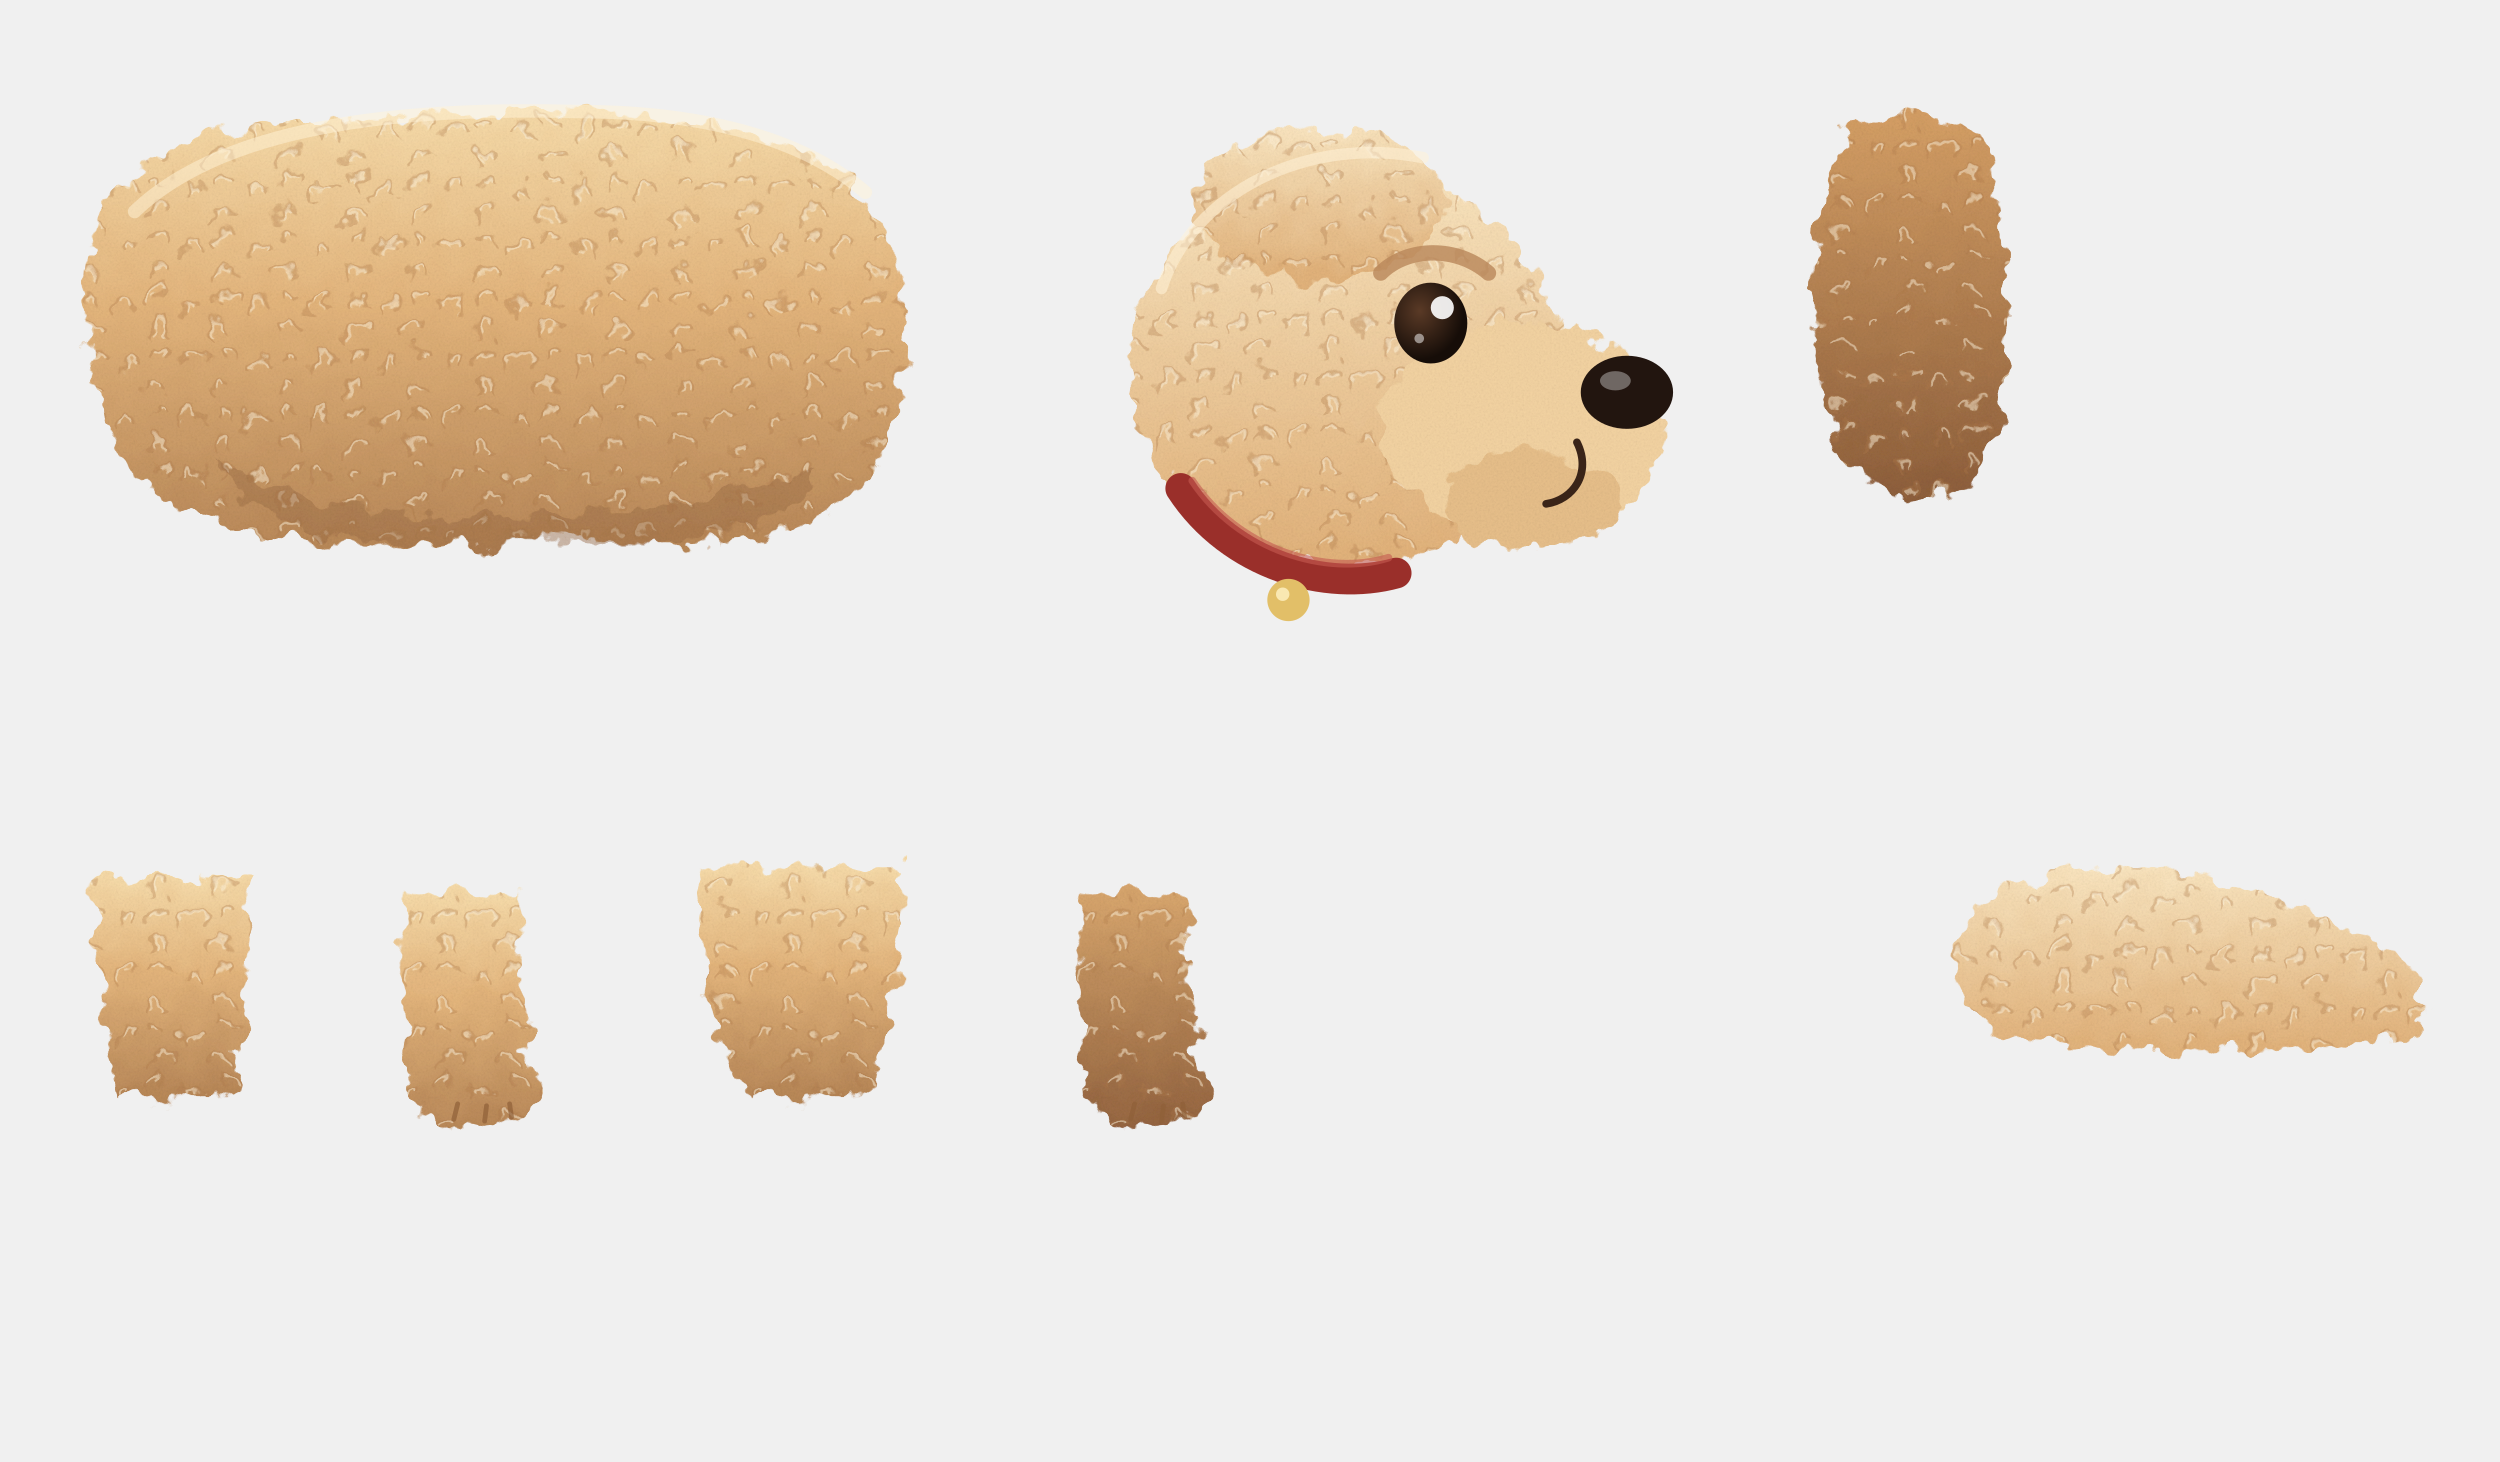
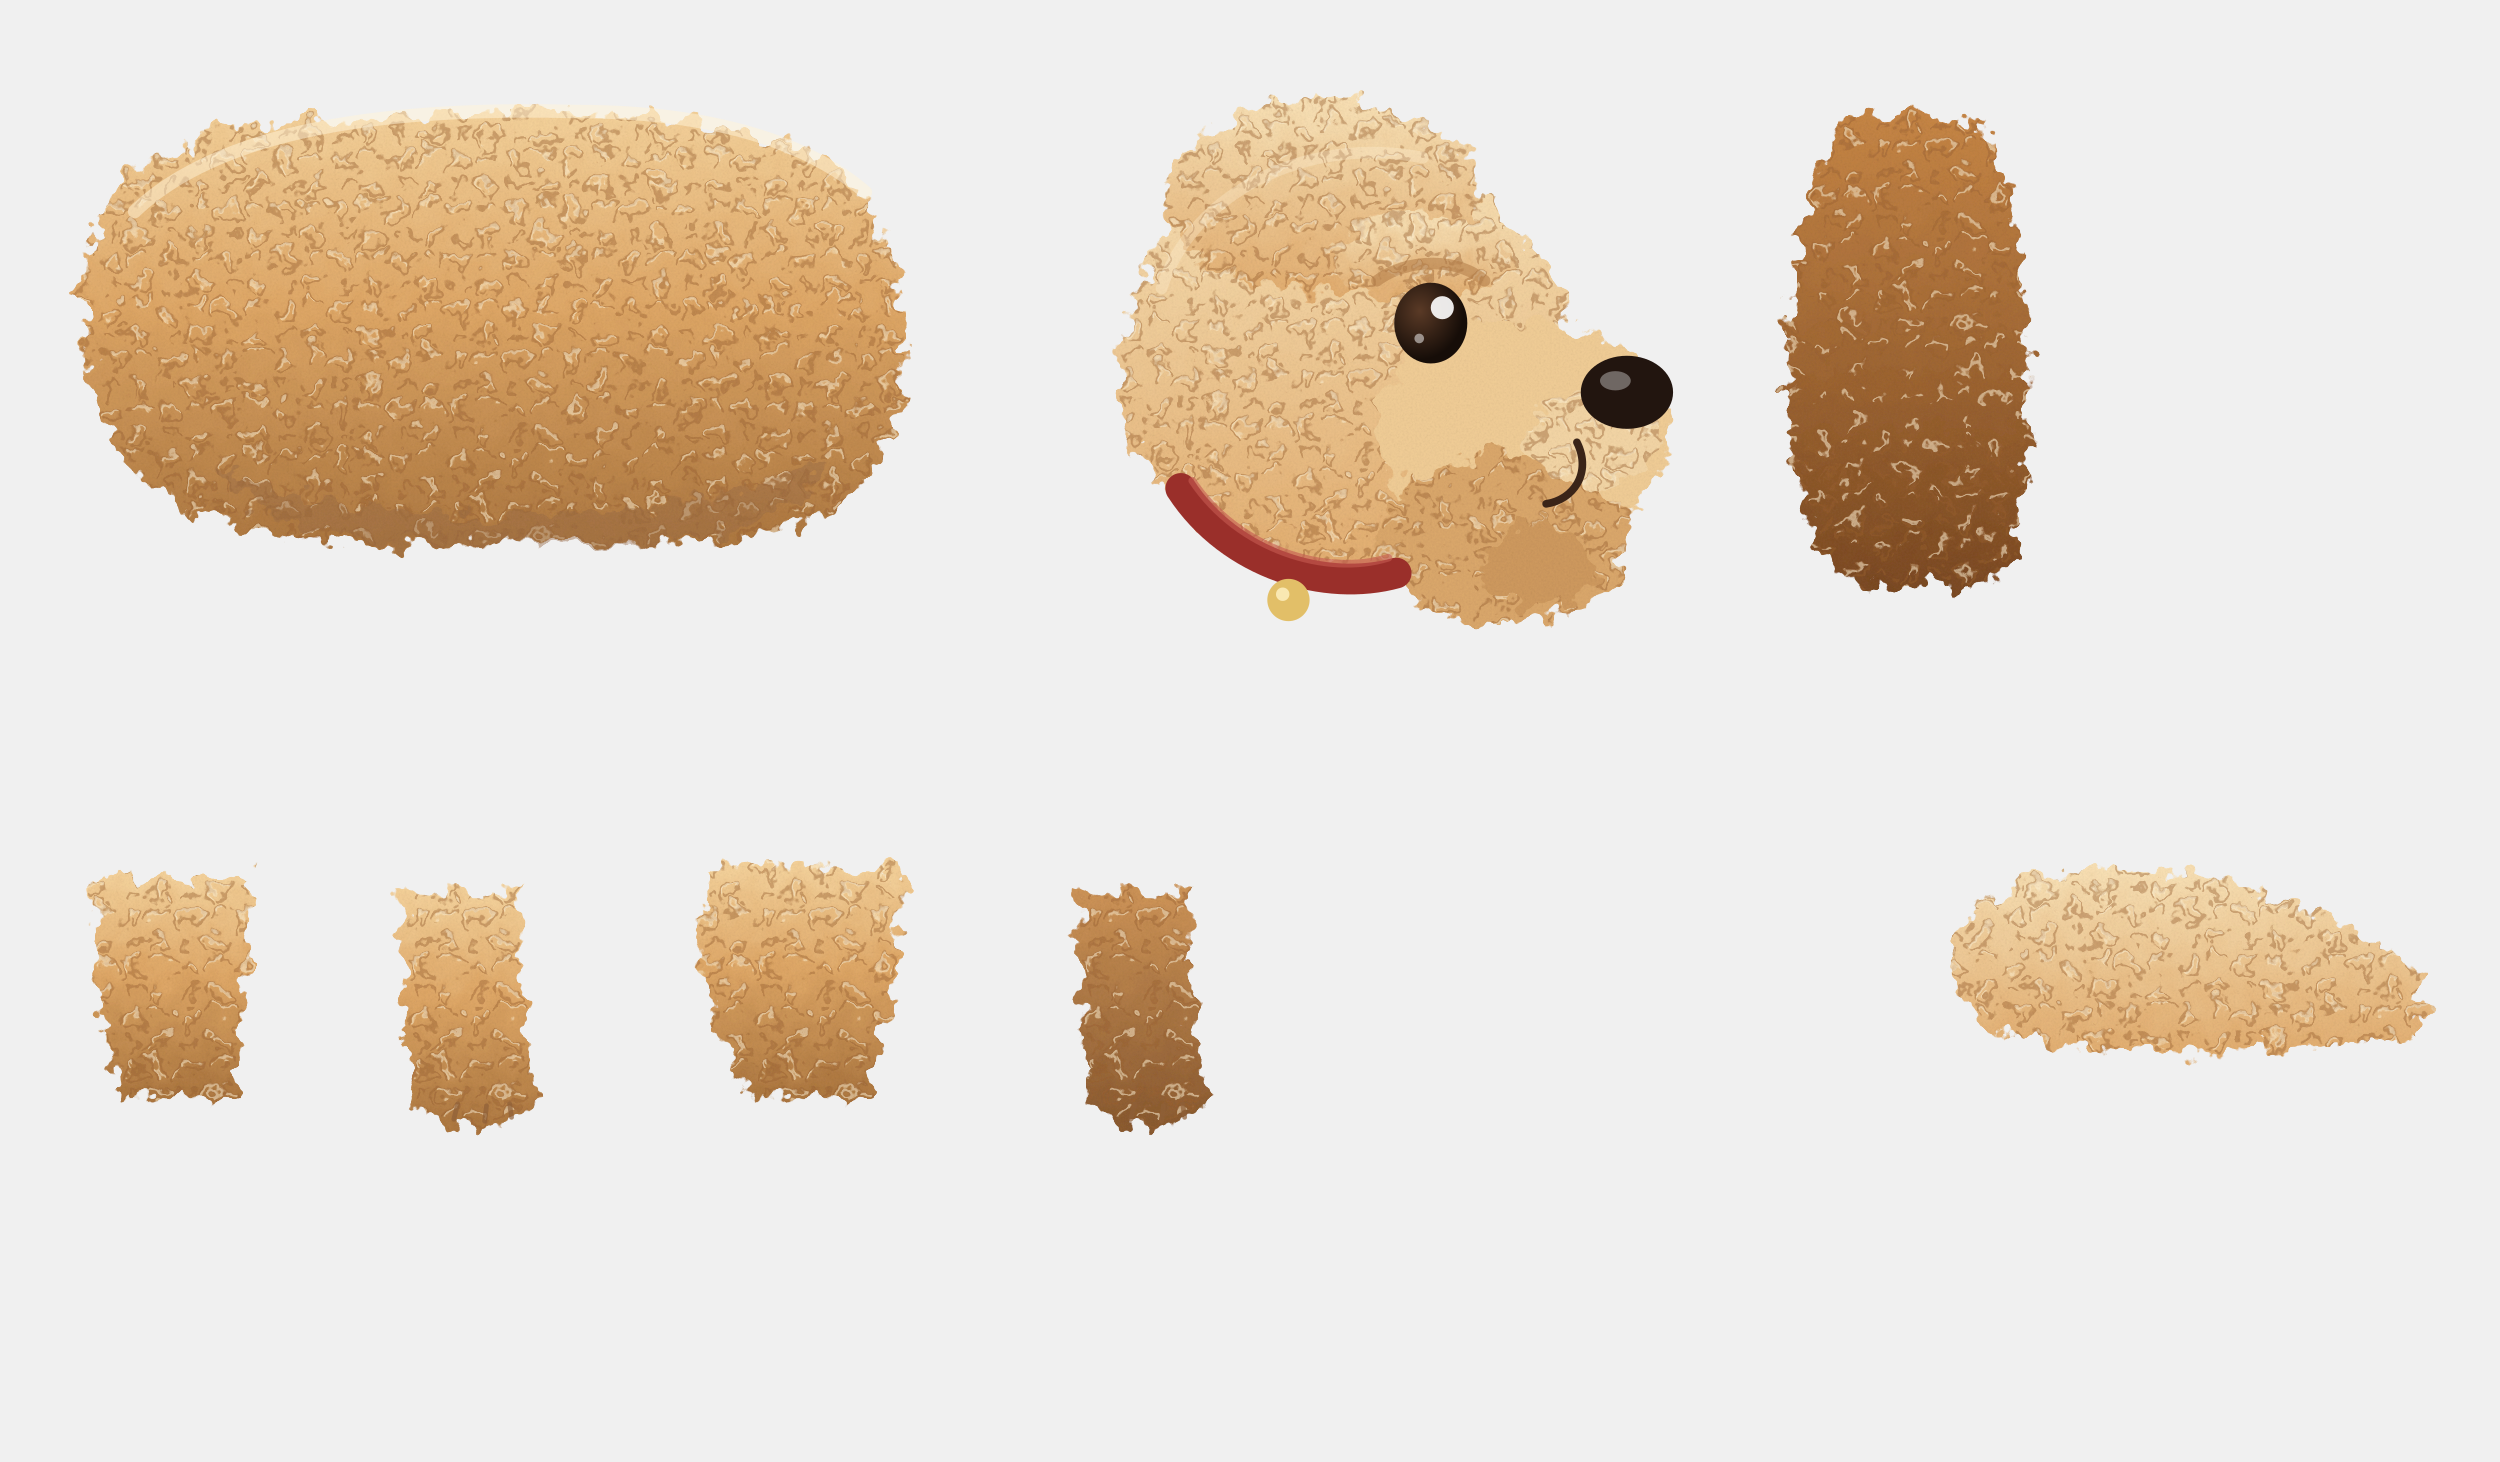
<svg xmlns="http://www.w3.org/2000/svg" width="1300" height="760" viewBox="0 0 1300 760">
  <defs>
    <filter id="fluffy" x="-15%" y="-15%" width="130%" height="130%">
-       <feTurbulence type="fractalNoise" baseFrequency="0.07" numOctaves="3" seed="11" result="noise" />
-       <feDisplacementMap in="SourceGraphic" in2="noise" scale="18" xChannelSelector="R" yChannelSelector="G" result="displaced" />
+       <feTurbulence type="fractalNoise" baseFrequency="0.085" numOctaves="3" seed="11" result="noise" />
+       <feDisplacementMap in="SourceGraphic" in2="noise" scale="22" xChannelSelector="R" yChannelSelector="G" result="displaced" />
      <feTurbulence type="fractalNoise" baseFrequency="0.9" numOctaves="2" seed="5" result="fine" />
      <feColorMatrix in="fine" type="saturate" values="0" result="mono" />
      <feComponentTransfer in="mono" result="faint">
        <feFuncA type="table" tableValues="0 0.2" />
      </feComponentTransfer>
      <feComposite in="faint" in2="displaced" operator="in" result="grain" />
      <feBlend in="grain" in2="displaced" mode="multiply" />
    </filter>
    <filter id="grain" x="-10%" y="-10%" width="120%" height="120%">
      <feTurbulence type="fractalNoise" baseFrequency="0.85" numOctaves="2" seed="4" result="noise" />
      <feColorMatrix in="noise" type="saturate" values="0" result="mono" />
      <feComponentTransfer in="mono" result="faint">
        <feFuncA type="table" tableValues="0 0.16" />
      </feComponentTransfer>
      <feComposite in="faint" in2="SourceGraphic" operator="in" result="grain_on_shape" />
      <feBlend in="grain_on_shape" in2="SourceGraphic" mode="multiply" />
    </filter>
-     <pattern id="curls" width="34" height="30" patternUnits="userSpaceOnUse">
-       <path d="M 5,12 C 3,4 14,2 15,9 M 21,25 C 19,17 30,15 31,22 M 23,6 C 22,0 31,0 31,5" fill="none" stroke="#b07a4a" stroke-width="2" stroke-linecap="round" opacity="0.32" />
-       <path d="M 7,9 C 7,5 12,4 13,8 M 23,22 C 23,18 28,17 29,21 M 25,4 C 25,2 29,2 29,4" fill="none" stroke="#fff4dc" stroke-width="1.8" stroke-linecap="round" opacity="0.5" />
+     <pattern id="curls" width="30" height="26" patternUnits="userSpaceOnUse">
+       <path d="M 3,11 C 1,4 11,1 13,7 C 14,11 9,13 7,10 M 18,24 C 16,17 26,14 28,20 C 29,24 24,26 22,23 M 19,6 C 18,1 27,0 28,4 M 8,22 C 7,18 12,17 13,20" fill="none" stroke="#9a6233" stroke-width="2.2" stroke-linecap="round" opacity="0.42" />
+       <path d="M 5,8 C 5,4 10,3 11,6 M 20,21 C 20,17 25,16 26,19 M 21,4 C 21,2 25,2 25,3" fill="none" stroke="#fff1d2" stroke-width="1.9" stroke-linecap="round" opacity="0.55" />
    </pattern>
    <linearGradient id="coat" x1="0" y1="0" x2="0" y2="1">
-       <stop offset="0" stop-color="#f8dcaa" />
-       <stop offset="0.45" stop-color="#e4b57c" />
-       <stop offset="1" stop-color="#b98858" />
+       <stop offset="0" stop-color="#f6d39c" />
+       <stop offset="0.45" stop-color="#e0a867" />
+       <stop offset="1" stop-color="#ad773f" />
    </linearGradient>
    <linearGradient id="coat_dark" x1="0" y1="0" x2="0" y2="1">
-       <stop offset="0" stop-color="#d9a76e" />
-       <stop offset="1" stop-color="#94643f" />
+       <stop offset="0" stop-color="#cf9558" />
+       <stop offset="1" stop-color="#8a5a30" />
    </linearGradient>
    <linearGradient id="coat_light" x1="0" y1="0" x2="0" y2="1">
-       <stop offset="0" stop-color="#fbe6c0" />
-       <stop offset="1" stop-color="#e2b27a" />
+       <stop offset="0" stop-color="#fae2b6" />
+       <stop offset="1" stop-color="#e3ae70" />
    </linearGradient>
    <linearGradient id="ear" x1="0" y1="0" x2="0" y2="1">
-       <stop offset="0" stop-color="#d6a066" />
-       <stop offset="1" stop-color="#8e5f3b" />
+       <stop offset="0" stop-color="#c88746" />
+       <stop offset="1" stop-color="#7c4a24" />
    </linearGradient>
    <radialGradient id="eye_shine" cx="0.35" cy="0.35" r="0.6">
      <stop offset="0" stop-color="#5a3a26" />
      <stop offset="1" stop-color="#160d08" />
    </radialGradient>
  </defs>
  <g id="part_body" transform="translate(260,180)">
    <g filter="url(#fluffy)">
      <path d="M -215,-10 C -228,-80 -170,-125 -80,-116 C 0,-128 110,-126 168,-96 C 214,-70 222,10 196,62 C 170,104 100,108 30,98 C -40,108 -130,110 -180,74 C -212,50 -210,20 -215,-10 Z" fill="url(#coat)" />
      <path d="M -215,-10 C -228,-80 -170,-125 -80,-116 C 0,-128 110,-126 168,-96 C 214,-70 222,10 196,62 C 170,104 100,108 30,98 C -40,108 -130,110 -180,74 C -212,50 -210,20 -215,-10 Z" fill="url(#curls)" />
      <path d="M -150,60 C -80,96 60,100 170,62 C 150,100 80,108 20,100 C -60,108 -120,104 -150,60 Z" fill="#9c6c45" opacity="0.45" />
    </g>
    <path d="M -190,-70 C -140,-118 -40,-124 40,-122 C 110,-122 160,-106 190,-80" fill="none" stroke="#fff3d8" stroke-width="7" stroke-linecap="round" opacity="0.5" />
  </g>
  <g id="part_head" transform="translate(700,190)">
    <g filter="url(#fluffy)">
-       <ellipse cx="0" cy="0" rx="112" ry="104" fill="url(#coat_light)" />
-       <ellipse cx="0" cy="0" rx="112" ry="104" fill="url(#curls)" />
-       <ellipse cx="-14" cy="-84" rx="66" ry="40" fill="url(#coat_light)" />
-       <ellipse cx="-14" cy="-84" rx="66" ry="40" fill="url(#curls)" />
-       <ellipse cx="92" cy="34" rx="74" ry="56" fill="#f3d3a2" />
-       <ellipse cx="96" cy="70" rx="46" ry="26" fill="#e7bf8a" />
+       <ellipse cx="0" cy="0" rx="118" ry="108" fill="url(#coat_light)" />
+       <ellipse cx="0" cy="0" rx="118" ry="108" fill="url(#curls)" />
+       <ellipse cx="-12" cy="-88" rx="82" ry="50" fill="url(#coat_light)" />
+       <ellipse cx="-12" cy="-88" rx="82" ry="50" fill="url(#curls)" />
+       <ellipse cx="92" cy="34" rx="76" ry="58" fill="#f1cd96" />
+       <ellipse cx="82" cy="90" rx="66" ry="44" fill="#dba86c" />
+       <ellipse cx="82" cy="90" rx="66" ry="44" fill="url(#curls)" />
+       <ellipse cx="100" cy="104" rx="30" ry="22" fill="#cf9a5e" />
+       <ellipse cx="128" cy="38" rx="34" ry="24" fill="#f4d6a6" />
+       <ellipse cx="128" cy="38" rx="34" ry="24" fill="url(#curls)" />
+       <ellipse cx="38" cy="-56" rx="46" ry="22" fill="url(#coat_light)" />
+       <ellipse cx="38" cy="-56" rx="46" ry="22" fill="url(#curls)" />
    </g>
    <path d="M 120,40 C 128,56 118,70 104,72" fill="none" stroke="#3a2418" stroke-width="4" stroke-linecap="round" />
    <ellipse cx="146" cy="14" rx="24" ry="19" fill="#22150f" />
    <ellipse cx="140" cy="8" rx="8" ry="5" fill="#ffffff" opacity="0.35" />
    <ellipse cx="44" cy="-22" rx="19" ry="21" fill="url(#eye_shine)" />
    <circle cx="50" cy="-30" r="6" fill="#ffffff" opacity="0.9" />
    <circle cx="38" cy="-14" r="2.5" fill="#ffffff" opacity="0.5" />
-     <path d="M 18,-48 C 32,-62 58,-62 74,-48" fill="none" stroke="#b9875a" stroke-width="8" stroke-linecap="round" opacity="0.8" />
-     <path d="M -96,-40 C -80,-90 -20,-120 40,-108" fill="none" stroke="#fff3d8" stroke-width="6" stroke-linecap="round" opacity="0.55" />
+     <path d="M 16,-44 C 32,-56 58,-56 72,-44" fill="none" stroke="#b07a46" stroke-width="6" stroke-linecap="round" opacity="0.55" />
+     <path d="M -96,-40 C -80,-90 -20,-120 40,-108" fill="none" stroke="#fff3d8" stroke-width="6" stroke-linecap="round" opacity="0.3" />
    <path d="M -86,64 C -60,104 -10,118 26,108" fill="none" stroke="#9a2f2a" stroke-width="16" stroke-linecap="round" />
    <path d="M -80,60 C -56,96 -10,110 22,100" fill="none" stroke="#c45a50" stroke-width="4" stroke-linecap="round" opacity="0.6" />
    <circle cx="-30" cy="122" r="11" fill="#e2bf68" />
    <circle cx="-33" cy="119" r="3.5" fill="#fff2c4" opacity="0.8" />
  </g>
  <g id="part_ear" transform="translate(1000,70)">
    <g filter="url(#fluffy)">
-       <path d="M -40,0 C -62,40 -64,120 -40,170 C -20,196 20,196 34,168 C 50,120 44,40 30,0 C 10,-14 -20,-14 -40,0 Z" fill="url(#ear)" />
-       <path d="M -40,0 C -62,40 -64,120 -40,170 C -20,196 20,196 34,168 C 50,120 44,40 30,0 C 10,-14 -20,-14 -40,0 Z" fill="url(#curls)" />
+       <path d="M -46,0 C -74,50 -78,150 -58,206 C -46,236 -14,244 6,232 C 34,244 56,222 50,194 C 62,130 52,40 34,0 C 12,-16 -24,-16 -46,0 Z" fill="url(#ear)" />
+       <path d="M -46,0 C -74,50 -78,150 -58,206 C -46,236 -14,244 6,232 C 34,244 56,222 50,194 C 62,130 52,40 34,0 C 12,-16 -24,-16 -46,0 Z" fill="url(#curls)" />
    </g>
  </g>
  <g id="part_tail" transform="translate(1250,520)">
    <g filter="url(#fluffy)">
      <path d="M 10,-12 C -50,-60 -150,-86 -210,-56 C -248,-36 -240,14 -196,20 C -130,32 -50,26 10,18 Z" fill="url(#coat_light)" />
      <path d="M 10,-12 C -50,-60 -150,-86 -210,-56 C -248,-36 -240,14 -196,20 C -130,32 -50,26 10,18 Z" fill="url(#curls)" />
    </g>
  </g>
  <g id="part_front_upper" transform="translate(90,470)">
    <g filter="url(#fluffy)">
      <path d="M -40,-14 C -42,30 -34,70 -30,100 L 30,100 C 34,70 40,30 40,-14 Z" fill="url(#coat)" />
      <path d="M -40,-14 C -42,30 -34,70 -30,100 L 30,100 C 34,70 40,30 40,-14 Z" fill="url(#curls)" />
    </g>
  </g>
  <g id="part_front_lower" transform="translate(240,470)">
    <g filter="url(#fluffy)">
      <path d="M -30,-6 C -32,30 -30,70 -28,90 C -30,104 -20,116 6,116 C 34,116 44,104 40,92 C 32,86 30,60 30,-6 Z" fill="url(#coat)" />
      <path d="M -30,-6 C -32,30 -30,70 -28,90 C -30,104 -20,116 6,116 C 34,116 44,104 40,92 C 32,86 30,60 30,-6 Z" fill="url(#curls)" />
    </g>
    <path d="M -4,112 L -2,104 M 12,113 L 13,105 M 26,111 L 25,104" stroke="#8f5f37" stroke-width="2.5" stroke-linecap="round" opacity="0.7" />
  </g>
  <g id="part_back_upper" transform="translate(420,470)">
    <g filter="url(#fluffy)">
      <path d="M -54,-20 C -62,30 -46,80 -30,100 L 28,100 C 40,70 52,30 48,-20 Z" fill="url(#coat)" />
      <path d="M -54,-20 C -62,30 -46,80 -30,100 L 28,100 C 40,70 52,30 48,-20 Z" fill="url(#curls)" />
    </g>
  </g>
  <g id="part_back_lower" transform="translate(590,470)">
    <g filter="url(#fluffy)">
      <path d="M -28,-6 C -30,30 -28,70 -26,90 C -28,104 -18,116 6,116 C 32,116 42,104 38,92 C 30,86 28,60 28,-6 Z" fill="url(#coat_dark)" />
      <path d="M -28,-6 C -30,30 -28,70 -26,90 C -28,104 -18,116 6,116 C 32,116 42,104 38,92 C 30,86 28,60 28,-6 Z" fill="url(#curls)" />
    </g>
    <path d="M -2,112 L 0,104 M 14,113 L 15,105 M 26,111 L 25,104" stroke="#8f5f37" stroke-width="2.5" stroke-linecap="round" opacity="0.7" />
  </g>
</svg>
